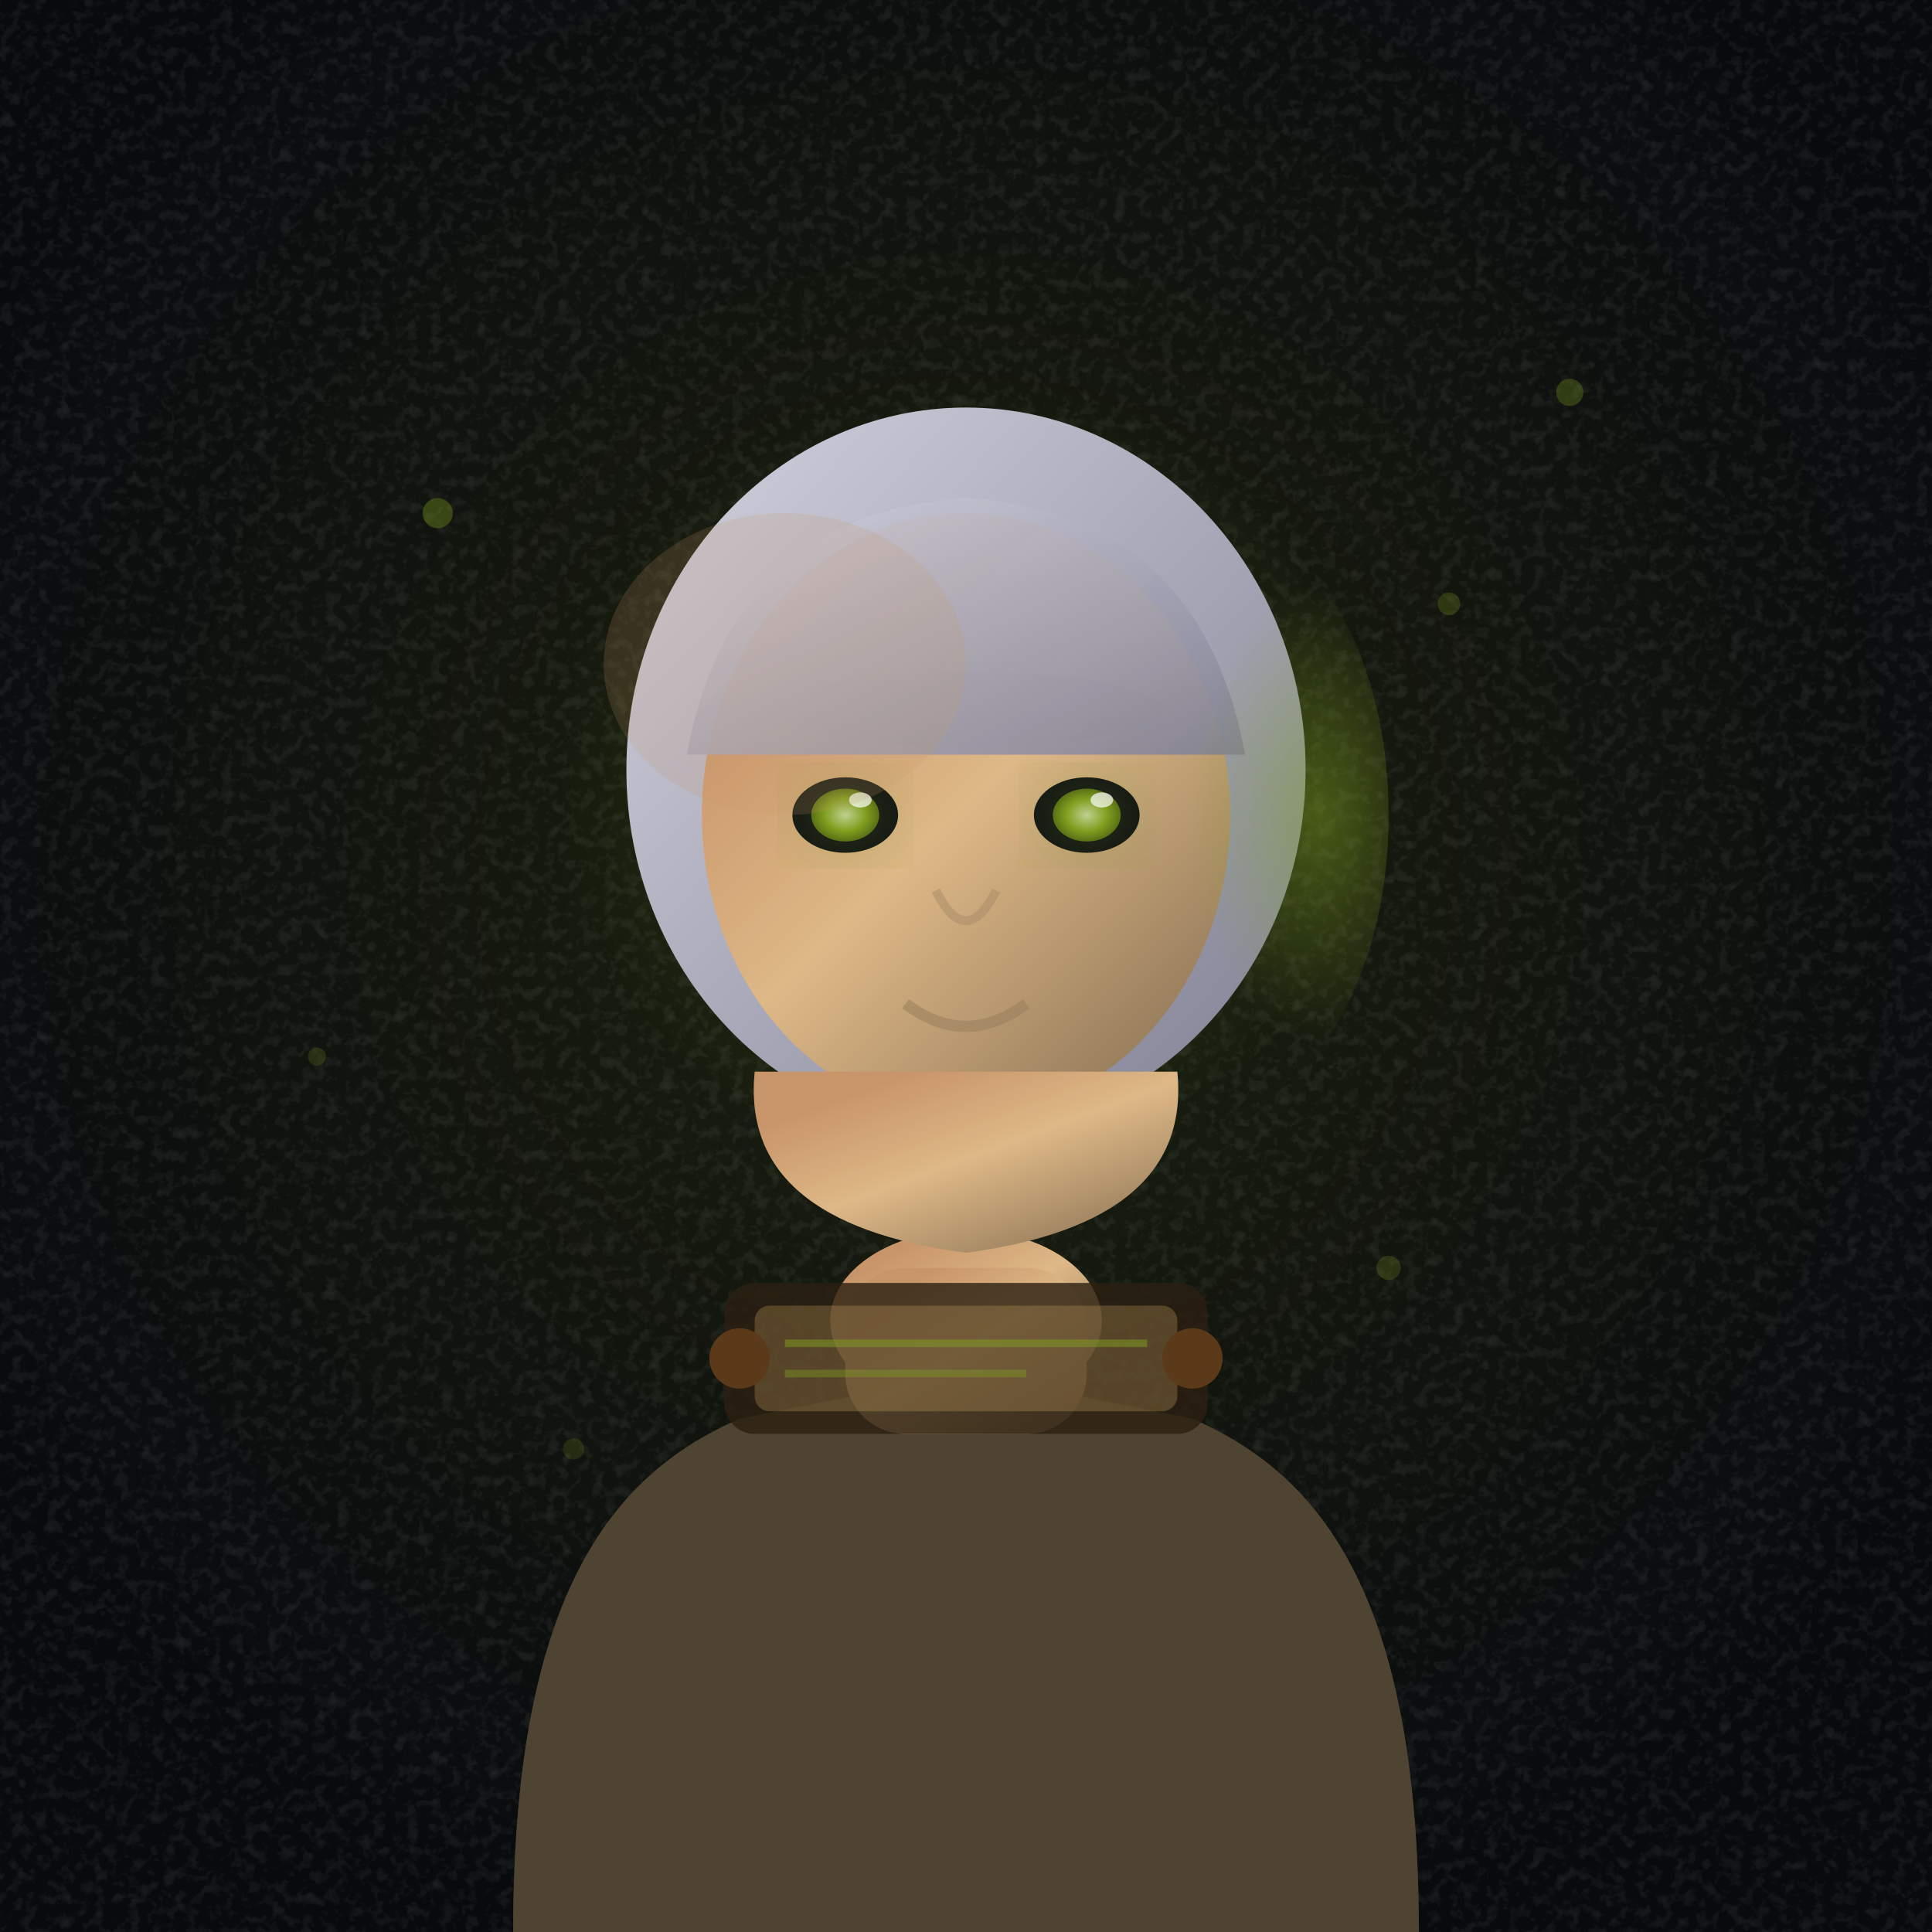
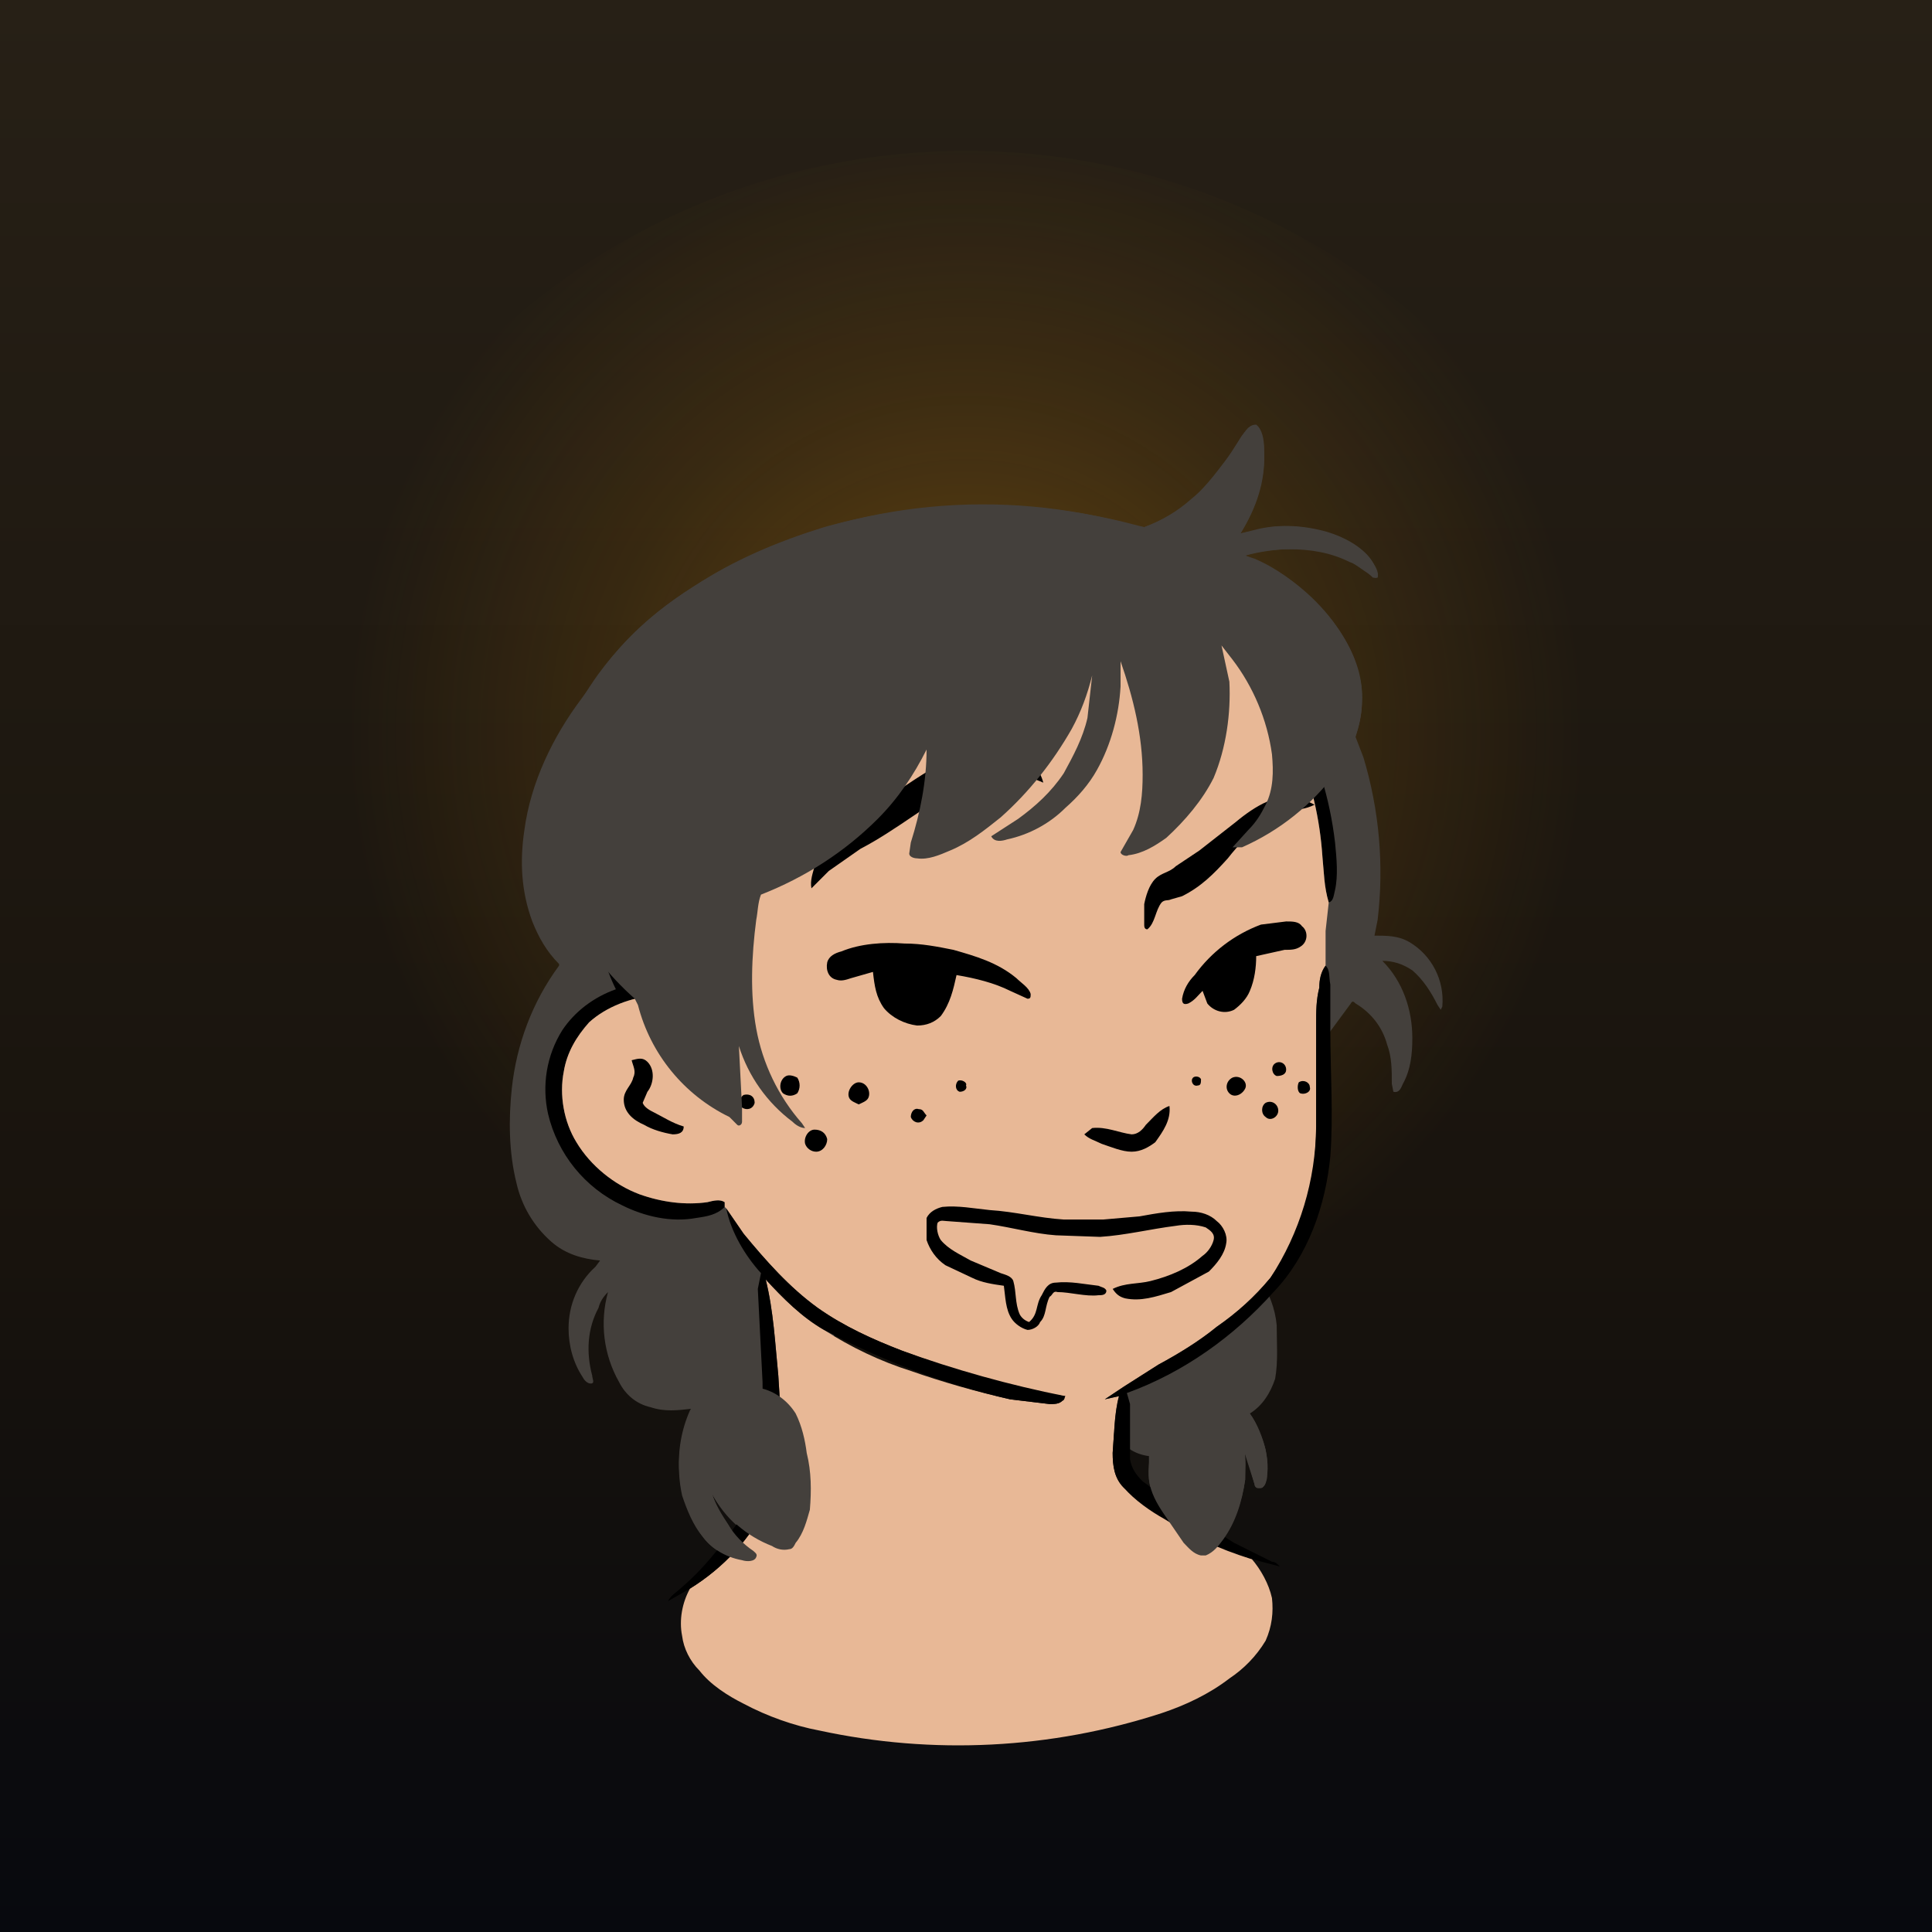
<svg xmlns="http://www.w3.org/2000/svg" viewBox="0 0 256 256" width="256" height="256">
  <defs>
-     <radialGradient id="bg-rowan" cx="50%" cy="45%" r="58%">
-       <stop offset="0%" stop-color="rgb(29,35,15)" />
-       <stop offset="60%" stop-color="rgb(16,19,14)" />
+     <linearGradient id="bg-rowan" x1="0%" y1="0%" x2="0%" y2="100%">
+       <stop offset="0%" stop-color="#272016" />
+       <stop offset="65%" stop-color="#18130d" />
      <stop offset="100%" stop-color="#07090e" />
+     </linearGradient>
+     <radialGradient id="glow-rowan" cx="50%" cy="42%" r="44%">
+       <stop offset="0%" stop-color="#f59e0b" stop-opacity="0.32" />
+       <stop offset="60%" stop-color="#f59e0b" stop-opacity="0.112" />
+       <stop offset="100%" stop-color="#f59e0b" stop-opacity="0" />
    </radialGradient>
-     <radialGradient id="ambi-rowan" cx="50%" cy="44%" r="38%">
-       <stop offset="0%" stop-color="#80a020" stop-opacity="0.28" />
-       <stop offset="100%" stop-color="#80a020" stop-opacity="0" />
-     </radialGradient>
-     <linearGradient id="skin-rowan" x1="20%" y1="15%" x2="85%" y2="90%">
-       <stop offset="0%" stop-color="#c8956a" />
-       <stop offset="45%" stop-color="#deb887" />
-       <stop offset="100%" stop-color="rgb(151,125,92)" />
-     </linearGradient>
-     <linearGradient id="hair-rowan" x1="0%" y1="0%" x2="100%" y2="100%">
-       <stop offset="0%" stop-color="rgb(210,210,223)" />
-       <stop offset="100%" stop-color="rgb(128,128,147)" />
-     </linearGradient>
-     <radialGradient id="rim-rowan" cx="80%" cy="50%" r="40%">
-       <stop offset="0%" stop-color="#80a020" stop-opacity="0.70" />
-       <stop offset="100%" stop-color="#80a020" stop-opacity="0" />
-     </radialGradient>
-     <radialGradient id="eye-rowan" cx="50%" cy="50%" r="50%">
-       <stop offset="0%" stop-color="rgb(192,208,144)" />
-       <stop offset="60%" stop-color="#80a020" />
-       <stop offset="100%" stop-color="rgb(90,112,22)" />
-     </radialGradient>
-     <filter id="glow-rowan" x="-50%" y="-50%" width="200%" height="200%">
-       <feGaussianBlur stdDeviation="6" result="blur" />
-       <feMerge>
-         <feMergeNode in="blur" />
-         <feMergeNode in="SourceGraphic" />
-       </feMerge>
-     </filter>
-     <filter id="soft-rowan" x="-30%" y="-30%" width="160%" height="160%">
-       <feGaussianBlur stdDeviation="3" />
-     </filter>
-     <filter id="rim-blur-rowan" x="-40%" y="-40%" width="180%" height="180%">
-       <feGaussianBlur stdDeviation="4" />
-     </filter>
-     <filter id="noise-rowan">
-       <feTurbulence type="fractalNoise" baseFrequency="0.65" numOctaves="3" stitchTiles="stitch" result="noise" />
-       <feColorMatrix type="saturate" values="0" in="noise" result="grayNoise" />
-       <feBlend in="SourceGraphic" in2="grayNoise" mode="overlay" result="blended" />
-       <feComposite in="blended" in2="SourceGraphic" operator="in" />
-     </filter>
  </defs>
  <rect width="256" height="256" fill="url(#bg-rowan)" />
-   <rect width="256" height="256" fill="rgb(13,16,14)" filter="url(#noise-rowan)" opacity="0.12" />
-   <ellipse cx="128" cy="112" rx="72" ry="68" fill="url(#ambi-rowan)" />
-   <path d="M68,256 C68,210 82,195 98,188 L128,182 L158,188 C174,195 188,210 188,256 Z" fill="rgb(122,101,74)" />
-   <path d="M68,256 C68,210 82,195 98,188 L128,182 L158,188 C174,195 188,210 188,256 Z" fill="rgb(14,18,14)" opacity="0.4" />
-   <ellipse cx="128" cy="175" rx="18" ry="12" fill="url(#skin-rowan)" />
-   <rect x="112" y="168" width="32" height="22" rx="8" fill="url(#skin-rowan)" />
-   <ellipse cx="128" cy="102" rx="45" ry="48" fill="url(#hair-rowan)" />
-   <ellipse cx="128" cy="108" rx="35" ry="40" fill="url(#skin-rowan)" />
-   <path d="M100,142 Q98,162 128,166 Q158,162 156,142" fill="url(#skin-rowan)" />
-   <ellipse cx="128" cy="94" rx="26" ry="5" fill="rgb(182,151,111)" opacity="0.5" />
-   <ellipse cx="112" cy="108" rx="7" ry="5" fill="#0a0c10" />
-   <ellipse cx="144" cy="108" rx="7" ry="5" fill="#0a0c10" />
-   <ellipse cx="112" cy="108" rx="4.5" ry="3.5" fill="url(#eye-rowan)" filter="url(#glow-rowan)" />
-   <ellipse cx="144" cy="108" rx="4.5" ry="3.5" fill="url(#eye-rowan)" filter="url(#glow-rowan)" />
-   <ellipse cx="114" cy="106" rx="1.5" ry="1" fill="white" opacity="0.7" />
-   <ellipse cx="146" cy="106" rx="1.5" ry="1" fill="white" opacity="0.7" />
-   <path d="M124,118 Q128,126 132,118" stroke="rgb(167,138,101)" stroke-width="1.2" fill="none" opacity="0.5" />
-   <path d="M120,133 Q128,139 136,133" stroke="rgb(155,129,95)" stroke-width="1.5" fill="none" opacity="0.6" />
-   <path d="M91,100 Q97,68 128,66 Q159,68 165,100" fill="url(#hair-rowan)" opacity="0.9" />
-   <ellipse cx="162" cy="108" rx="22" ry="38" fill="url(#rim-rowan)" opacity="0.65" />
-   <ellipse cx="104" cy="88" rx="24" ry="20" fill="#c8956a" opacity="0.18" />
-   <g transform="translate(96,170)">
-     <rect x="0" y="0" width="64" height="20" rx="4" fill="#2a1f10" opacity="0.8" />
-     <rect x="4" y="3" width="56" height="14" rx="2" fill="#c8a060" opacity="0.3" />
-     <line x1="8" y1="8" x2="56" y2="8" stroke="#80a020" stroke-width="1" opacity="0.5" />
-     <line x1="8" y1="12" x2="40" y2="12" stroke="#80a020" stroke-width="1" opacity="0.4" />
-     <circle cx="2" cy="10" r="4" fill="#5a3a18" />
-     <circle cx="62" cy="10" r="4" fill="#5a3a18" />
-   </g>
-   <circle cx="58" cy="68" r="2" fill="#80a020" opacity="0.35" />
-   <circle cx="192" cy="80" r="1.5" fill="#80a020" opacity="0.25" />
-   <circle cx="42" cy="140" r="1.2" fill="#80a020" opacity="0.2" />
-   <circle cx="208" cy="52" r="1.8" fill="#80a020" opacity="0.3" />
-   <circle cx="76" cy="192" r="1.4" fill="#80a020" opacity="0.18" />
-   <circle cx="184" cy="168" r="1.6" fill="#80a020" opacity="0.22" />
+   <circle cx="128" cy="112" r="92" fill="url(#glow-rowan)" />
+   <svg x="0" y="0" width="256" height="256" viewBox="0 0 980 980">
+     <mask id="viewboxMask">
+       <rect width="980" height="980" rx="0" ry="0" x="0" y="0" fill="#fff" />
+     </mask>
+     <g mask="url(#viewboxMask)">
+       <g transform="translate(0 29.4)">
+         <g transform="translate(98 98) scale(0.8)">
+           <g transform="translate(10 -60)">
+             <path d="M665 172c3 4 4 10 4 15 1 19-5 36-15 52l12-3c14-3 29-2 43 2 10 3 22 9 28 18 2 3 5 7 4 11h-3c-4-4-9-8-15-10-12-6-25-8-38-8-9 0-19 1-28 4l6 2c14 6 26 15 36 25 14 13 26 30 30 48 4 14 2 27-2 40l5 13a253 253 0 0 1 9 103l-2 10c8 0 15 0 22 4a43 43 0 0 1 21 41l-1 2-2-3c-4-8-9-16-16-22-6-4-12-6-19-6 13 13 19 31 19 49 0 10-1 20-6 29-1 2-2 6-6 5l-1-5c0-9 0-17-3-25-3-11-10-20-20-26-1-1-2-2-3 0l-14 19c-6 5-10 12-15 18l-2 3 5 23a201 201 0 0 1-4 72c-6 15-16 28-27 40 5 9 9 18 10 29 0 11 1 23-1 34-3 9-8 17-16 22 5 7 8 15 10 23 1 6 2 13 0 20 0 2-1 4-4 4-2 1-3-1-3-2l-7-22c2 6 1 13 1 19-2 13-6 26-14 37-3 5-7 9-12 11-3 1-6-1-8-3-5-4-9-10-13-15-6-9-13-19-14-31v-14c-8-1-15-5-20-12-6-7-11-14-12-24-2-21 5-41 17-57 3-5 7-9 12-12l-10-9a97 97 0 0 1-25-50c-2-17 1-36 7-52s14-31 23-45l8-10c-5-7-7-16-9-25l-3-18v-29c0-13 0-27 5-39-3 1-6 2-9 1-2 0-2-1-1-2l9-21 4-20c1-27-5-54-14-80v16c-1 18-6 37-15 53-5 9-11 17-19 24-11 9-24 17-38 20-3 1-8 2-10-2 10-7 20-12 29-20 7-7 13-14 18-22 5-9 10-18 12-28 3-10 5-21 5-32-3 12-7 23-13 34-12 22-29 43-49 59-8 7-18 13-28 18-6 2-14 6-21 5-2 0-5 0-5-3l4-17c4-16 7-32 7-49a166 166 0 0 1-47 58c-18 14-37 26-58 34-4 14-5 29-6 43 7 4 12 10 17 16 15 19 24 42 27 65 2 15-1 29-5 43a220 220 0 0 1-16 37c15 4 28 17 32 32 4 14 3 29-2 42-6 18-18 31-33 42 10 8 13 21 15 33 3 12 3 25 1 38-1 7-3 15-8 20-1 2-2 4-5 4-6 1-12-3-18-5-13-7-23-17-30-30 3 9 8 16 13 24 4 5 9 10 15 14 1 1 0 3-1 4-4 1-8 0-12-1-8-2-16-7-21-14-6-7-10-17-13-26-4-18-2-38 6-55-9 1-17 2-26-1-9-2-16-8-20-16a75 75 0 0 1-7-57c-3 3-5 6-6 10-7 13-8 28-4 43 0 2 2 5-1 5-2 0-4-2-5-4-6-9-9-20-9-31 0-15 6-29 17-39l3-4c-11-1-22-4-31-12a70 70 0 0 1-22-37c-5-20-5-41-3-60 3-28 13-55 30-78v-1c-8-8-13-17-17-27-7-19-8-38-5-58 4-30 18-59 36-83l16-22c15-20 34-36 55-49 25-17 54-29 83-38a376 376 0 0 1 199-1l4 1c11-4 21-10 30-18 10-8 18-20 26-30 3-5 6-11 10-15 2-1 5-3 6 0Z" fill="#44403c" />
+             <path d="M495 231a231 231 0 0 1 219 204c1 10 2 21 0 30-1 4-1 7-4 8-3-10-3-19-4-29a220 220 0 0 0-239-205c-42 4-83 19-117 44l-17 13a221 221 0 0 0-78 164c0 23 7 43 15 64h17c3 1 4 4 2 6l-6 2c-15 1-31 7-42 17-8 9-14 19-16 31-3 15 0 32 8 45 9 15 24 27 40 33 14 5 29 7 43 5 4-1 8-2 11 0v3c-5 5-11 6-18 7-16 3-33-1-47-8a86 86 0 0 1-47-58c-4-18-1-37 9-53 8-12 20-21 34-26-7-14-10-28-12-43-2-18-2-35 0-53 1-13 4-25 8-38a227 227 0 0 1 99-122c41-28 92-43 142-41Z" fill="#000" />
+             <path d="M535 244a220 220 0 0 1 171 200c1 10 1 19 4 29l-2 18v22c-3 4-4 9-4 14-2 8-2 15-2 23v65c0 21-3 42-11 61-4 13-10 24-18 35-10 12-21 22-34 31-11 9-24 17-37 24l-22 14-12 8 9-2c-3 11-3 24-4 36 0 8 1 16 7 22a235 235 0 0 0 81 45c6 7 11 16 13 25 1 9 0 18-4 27-6 10-14 18-23 24-13 10-28 17-43 22a417 417 0 0 1-217 11c-16-3-33-9-48-17-10-5-21-12-28-21-6-6-10-14-11-22-2-10 0-21 5-30 21-13 39-32 49-54 5-11 7-22 8-34 1-16 0-32-1-47-2-20-3-41-8-61 11 12 23 24 37 32 17 11 36 20 55 26 20 7 41 13 63 18l25 3c3 0 6 0 8-2 2-1 1-2 2-3l-17-2c-29-7-58-16-87-27-18-7-36-15-53-27-18-13-33-30-47-47l-11-16-1-1v-3c-3-2-7-1-11 0-14 2-29 0-43-5-16-6-31-18-40-33-8-13-11-30-8-45 2-12 8-22 16-31 11-10 27-16 42-17l6-2c2-2 1-5-2-6h-17c-8-21-15-41-15-64-1-14 2-27 5-41a221 221 0 0 1 73-123l17-13a230 230 0 0 1 185-39Z" fill="#e8b896" />
+             <path d="M708 513c3 3 2 7 3 12v29c0 26 2 54 0 80-3 31-14 63-36 86-25 28-57 51-93 64l2 7v35c1 6 4 10 8 14l26 19 32 20 24 12c2 0 3 1 5 3l-19-5c-19-6-37-14-54-25-9-5-19-12-26-20-6-6-7-14-7-22 1-12 1-25 4-36l-9 2 12-8 22-14c13-7 26-15 37-24 13-9 24-19 34-31a178 178 0 0 0 29-96v-65c0-8 0-15 2-23 0-5 1-10 4-14ZM278 574c5 5 4 14 0 19l-3 7c1 3 5 5 7 6 6 3 12 7 19 9 0 4-3 5-7 5-6-1-13-3-18-6-7-3-13-8-13-16 0-6 5-9 6-14 2-4 0-7-1-11 4-1 7-2 10 1ZM328 667l11 16c14 17 29 34 47 47 17 12 35 20 53 27a714 714 0 0 0 104 29c-1 1 0 2-2 3-2 2-5 2-8 2l-25-3a478 478 0 0 1-118-44c-14-8-26-20-37-32 5 20 6 41 8 61 1 15 2 31 1 47-1 12-3 23-8 34-10 22-28 41-49 54l-14 8c2-4 6-6 9-9 13-11 24-25 34-39 6-10 12-21 14-33 4-19 3-39 3-58l-3-59 2-10c-10-11-19-26-22-41Z" fill="#000" />
+             <path d="M683 485c4 0 8 0 10 3 4 3 4 10-1 13-3 2-6 2-10 2l-18 4c0 7-1 15-4 22-2 5-6 9-10 12-6 3-13 1-17-4l-3-8c-3 3-5 6-9 8-3 1-4 0-4-3 1-6 4-11 8-15a91 91 0 0 1 42-32l16-2ZM441 499c11 0 21 2 31 4 14 4 28 8 40 18 3 3 8 6 9 10 0 2 0 3-2 3l-11-5c-10-5-22-8-34-10-2 9-4 18-10 26-4 4-9 6-15 6-8-1-16-5-21-11-5-7-6-14-7-23l-14 4c-3 1-6 2-9 1-5-1-7-6-6-11 1-4 5-6 9-7 12-5 27-6 40-5Z" fill="#000000" />
+             <path d="M496 375c10 1 20 4 27 11 3 3 5 7 6 11-11-5-22-6-33-6-6 1-12 4-17 7-23 12-43 29-66 41l-20 14-11 11c-1-5 1-10 2-14 4-10 11-17 19-24l24-17c13-9 27-19 41-26 9-4 18-8 28-8ZM701 411c-6 3-11 3-17 4-5 1-10 3-14 6-9 7-17 15-24 24-9 10-17 18-29 24l-7 2c-2 1-4 0-6 2-4 5-4 13-9 17-2 0-2-2-2-3v-13c1-5 3-12 7-16s9-4 13-8l15-10 23-18c6-5 13-10 20-13 10-3 21-3 30 2Z" fill="#000000" />
+             <path d="M676 575c3-2 7 0 7 4 0 3-3 4-6 4-3-1-4-6-1-8ZM366 583c2-1 5 0 7 1 2 3 2 7 0 10-3 2-6 2-9 0-3-3-2-9 2-11ZM624 584c1-1 4-1 5 1 0 2 0 4-2 4-3 1-5-3-3-5ZM649 584c5-2 10 3 8 7s-7 6-10 3-2-8 2-10ZM475 586c2-1 6 1 5 3 1 2-1 4-4 4-3-1-3-5-1-7ZM691 587c3-2 7 0 7 3 1 3-3 5-6 4-2-1-2-5-1-7ZM412 587c5 0 8 6 6 10-1 2-4 3-6 4-2-1-5-2-6-4-2-4 2-10 6-10ZM339 595c4-1 7 1 7 5-1 4-5 5-8 3-2-2-2-6 1-8ZM670 600c4-2 8 1 8 5s-5 7-8 4c-3-2-3-7 0-9ZM450 604c3 0 3 2 5 4l-2 3c-3 3-7 1-8-2 0-3 2-6 5-5ZM384 617c4 0 7 2 8 6 0 4-3 8-7 8-3 0-6-2-7-5-1-4 2-9 6-9Z" fill="#000000" />
+             <path d="M609 602c1 9-4 16-9 23-4 3-9 6-15 6s-13-3-19-5c-4-2-8-3-11-6l5-4c9-1 17 3 25 4 4 0 7-3 9-6 5-5 9-10 15-12Z" fill="#000000" />
+             <path d="M465 666c10-1 20 1 30 2 16 1 31 5 47 6h25l23-2c11-2 22-4 33-3 6 0 12 2 16 6 4 3 7 9 6 14-1 7-6 13-11 18l-24 13c-10 3-19 6-29 4-4-1-6-3-8-6 8-4 16-3 24-5 12-3 24-8 33-16 3-2 6-6 7-10s-2-6-5-8c-6-2-13-2-19-1-16 2-32 6-48 7l-28-1c-14-1-28-5-42-7l-27-2c-2 0-4-1-6 1-1 3 0 8 2 11 5 6 12 9 19 13l19 8c3 1 7 2 8 5 2 7 1 14 4 21 1 2 3 4 6 5 6-5 4-11 8-17 2-4 4-8 9-8 9-1 18 1 27 2 2 1 4 1 5 3 0 3-3 3-5 3-8 1-18-2-26-2-3-1-3 2-5 3-3 6-2 12-6 16-1 3-5 5-8 5-4-1-8-4-10-7-4-6-4-14-5-21-7-1-14-2-20-5l-17-8c-6-4-10-10-12-16v-14c2-4 6-6 10-7Z" fill="#000000" />
+             <path d="M664 170c4 3 5 10 5 15 1 19-5 38-15 54l19-4c15-2 31 1 45 7 9 4 19 10 22 20 1 2 2 6-1 5-8-5-15-11-23-14-19-6-40-5-59 0l17 8c18 10 34 25 45 43 8 13 13 27 12 42 0 16-7 31-16 44a150 150 0 0 1-60 48h-6l10-11c5-5 8-10 11-16 5-10 5-21 4-32-3-22-12-43-25-60l-7-9 5 23c1 20-2 42-10 61-7 14-18 27-30 38-7 5-15 10-24 11-1 1-5 0-5-2l8-14c5-11 6-23 6-35 0-25-6-49-14-72v16c-1 18-6 37-15 53-5 9-12 17-20 24-10 10-23 17-37 20-3 1-8 2-10-2l17-11c11-8 21-17 29-29 6-11 12-22 15-35l3-27c-3 12-7 23-13 34-12 21-27 40-45 56-10 8-20 16-32 21-7 3-14 6-21 5-2 0-5-1-5-3l1-7c6-19 10-39 10-59-8 16-18 31-31 44-21 21-46 37-74 48-2 5-2 11-3 16-3 23-4 47 0 69s14 43 29 60l2 3c-3 0-6-2-8-4a96 96 0 0 1-34-48l2 39v9c0 2-2 3-3 2l-5-5a109 109 0 0 1-58-71l-2-4c-17-15-31-33-40-53-12-24-17-52-14-79 4-27 15-52 31-74 22-30 51-52 84-69a351 351 0 0 1 256-25l6 1c11-4 21-10 30-17 13-11 23-27 32-41 3-3 4-7 9-7ZM328 777v2c4 0 7-1 10 1l12 1c9 2 17 8 22 16 4 8 6 17 7 25 3 12 3 24 2 36-2 7-4 15-9 21-1 2-2 4-4 4-4 1-8 0-11-2a74 74 0 0 1-38-33c2 7 6 13 10 19 4 7 10 13 16 17 1 1 3 2 2 4-1 3-6 3-9 2-11-2-21-8-27-18a81 81 0 0 1-6-77l9-14 4-1c3-1 7-4 10-3ZM654 792c6 3 10 11 12 17 4 8 6 18 5 27 0 3-1 6-3 8-2 1-5 0-5-2l-6-22v19c-2 14-6 27-14 38-3 4-6 8-11 10h-3c-5-1-8-5-11-8l-13-19c-4-6-8-13-9-21s1-16 2-24c4 0 8-1 11-3l13-4c7-2 13-6 19-9l13-7Z" fill="#44403c" />
+           </g>
+           <g transform="translate(10 -60)" />
+         </g>
+       </g>
+     </g>
+   </svg>
</svg>
